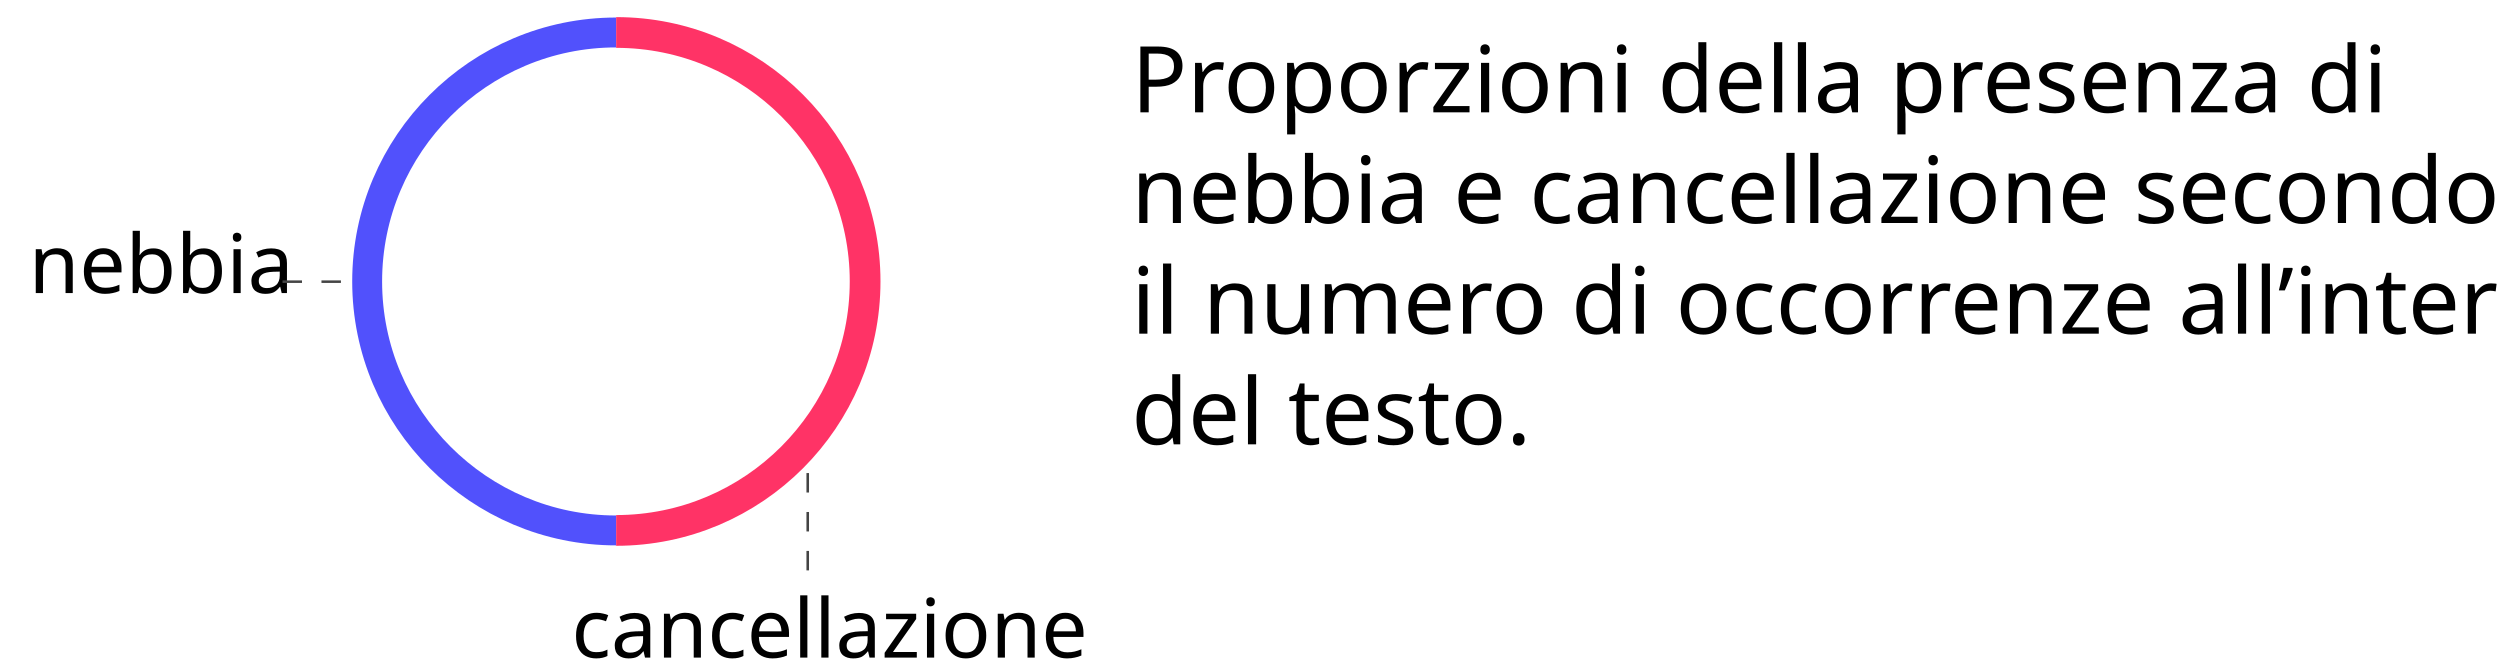
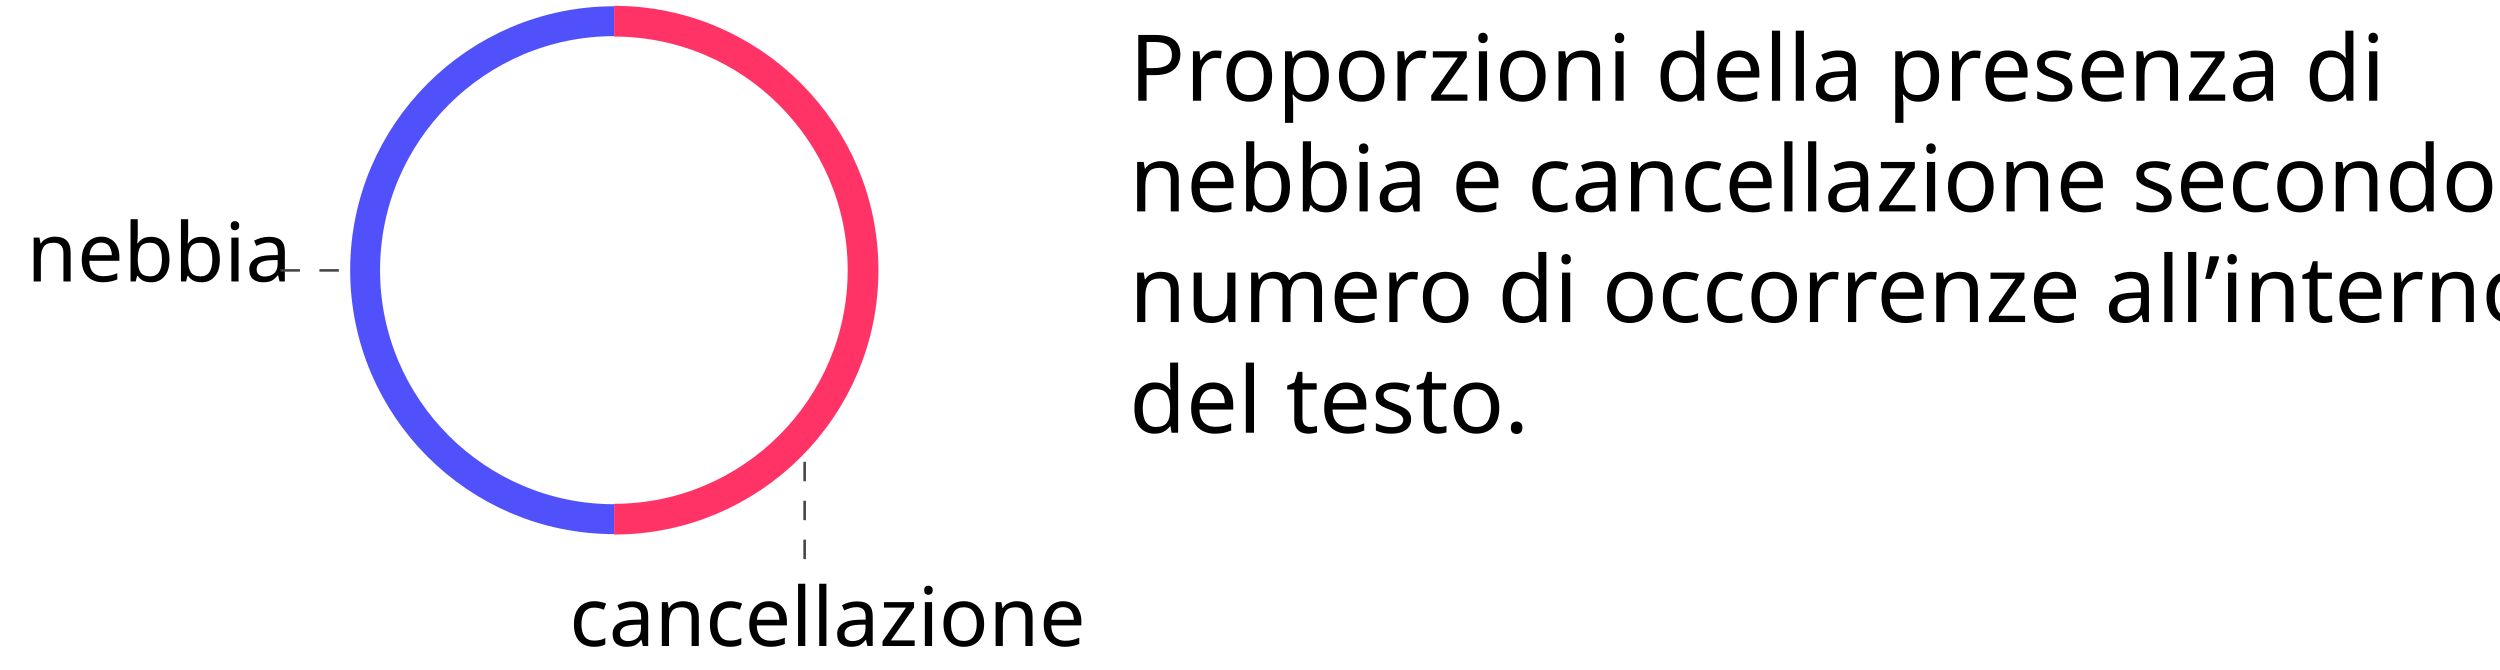
<svg xmlns="http://www.w3.org/2000/svg" version="1.1" id="Layer_1" x="0px" y="0px" viewBox="0 0 244 65.3" style="enable-background:new 0 0 244 65.3;" xml:space="preserve">
  <style type="text/css">
	.st0{font-family:'HKGrotesk-Regular';}
	.st1{font-size:9px;}
	.st2{font-size:8px;}
	.st3{fill:none;stroke:#444444;stroke-width:0.25;stroke-dasharray:1.9,1.9;}
	.st4{fill:none;stroke:#5151FC;stroke-width:2.918;stroke-linejoin:round;}
	.st5{fill:none;stroke:#FF3366;stroke-width:3;stroke-miterlimit:10;}
</style>
  <g id="Group_242" transform="translate(47.735 -12.03)">
-     <text transform="matrix(1 0 0 1 62.6907 22.9939)" class="st0 st1">Proporzioni della presenza di </text>
-     <text transform="matrix(1 0 0 1 62.6907 33.7939)" class="st0 st1">nebbia e cancellazione secondo </text>
-     <text transform="matrix(1 0 0 1 62.6907 44.5939)" class="st0 st1">il numero di occorrenze all’interno </text>
-     <text transform="matrix(1 0 0 1 62.6907 55.3939)" class="st0 st1">del testo.</text>
-     <text transform="matrix(1 0 0 1 -44.9313 40.6319)" class="st0 st2">nebbia</text>
-     <text transform="matrix(1 0 0 1 8.0497 76.2119)" class="st0 st2">cancellazione</text>
+     <text transform="matrix(1 0 0 1 62.4843 21.8644)" class="st0 st1">Proporzioni della presenza di </text>
+     <text transform="matrix(1 0 0 1 62.4843 32.6644)" class="st0 st1">nebbia e cancellazione secondo il </text>
+     <text transform="matrix(1 0 0 1 62.4843 43.4644)" class="st0 st1">numero di occorrenze all’interno </text>
+     <text transform="matrix(1 0 0 1 62.4843 54.2644)" class="st0 st1">del testo.</text>
+     <text transform="matrix(1 0 0 1 -45.1377 39.5024)" class="st0 st2">nebbia</text>
+     <text transform="matrix(1 0 0 1 7.8433 75.0824)" class="st0 st2">cancellazione</text>
    <g id="Group-3" transform="translate(-32.86 47.62) rotate(-90)">
-       <path id="Path-6" class="st3" d="M8.1,22.2V11.7" />
+       <path id="Path-6" class="st3" d="M9.2,22V11.5" />
    </g>
    <g id="Group-3-2" transform="translate(-17 -3)">
-       <path id="Path-6-2" class="st3" d="M48.1,70.7V56.2" />
+       <path id="Path-6-2" class="st3" d="M47.8,69.6V55.1" />
    </g>
    <g id="Ellipse_22" transform="translate(-18)">
-       <path id="Path_89" class="st4" d="M30.4,63.8C17,63.8,6.1,52.9,6.1,39.5c0-13.4,10.9-24.3,24.3-24.3c0,0,0,0,0,0" />
-       <path id="Path_90" class="st5" d="M30.4,15.2c13.4,0,24.3,10.9,24.3,24.3c0,13.4-10.9,24.3-24.3,24.3" />
+       <path id="Path_89" class="st4" d="M30.2,62.7c-13.4,0-24.3-10.9-24.3-24.3c0-13.4,10.9-24.3,24.3-24.3c0,0,0,0,0,0" />
+       <path id="Path_90" class="st5" d="M30.2,14.1c13.4,0,24.3,10.9,24.3,24.3c0,13.4-10.9,24.3-24.3,24.3" />
    </g>
  </g>
</svg>
